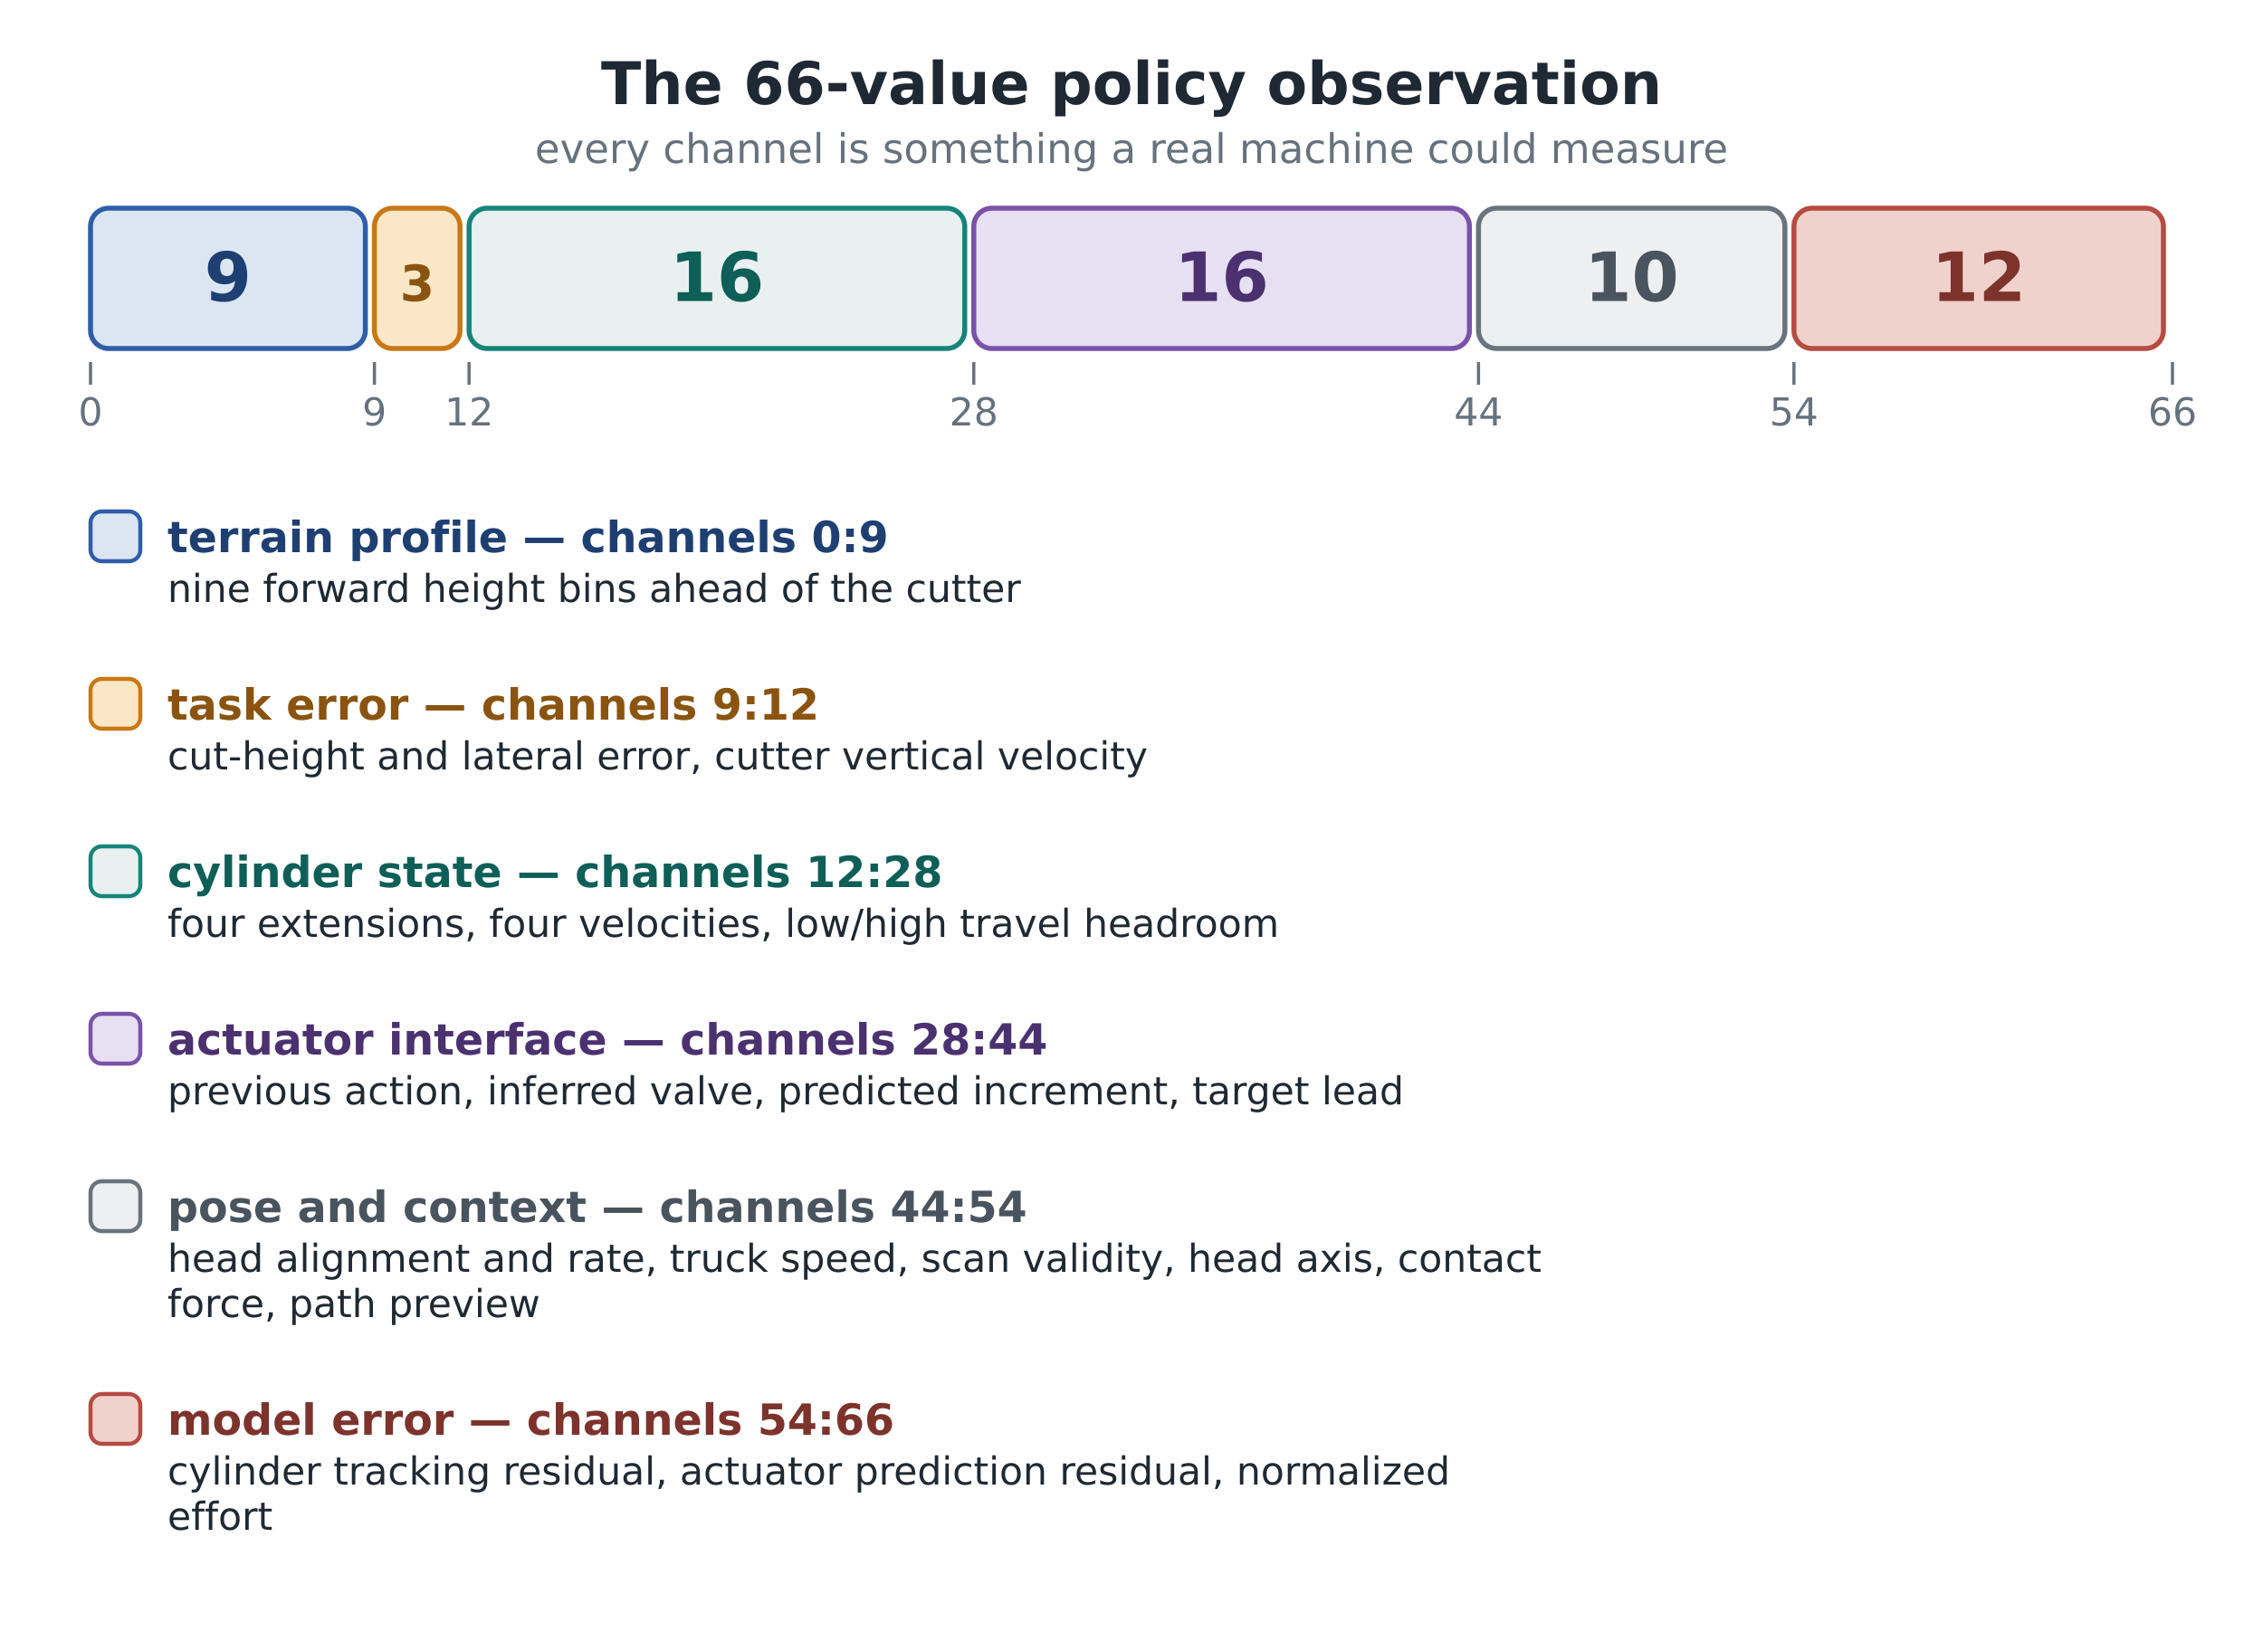
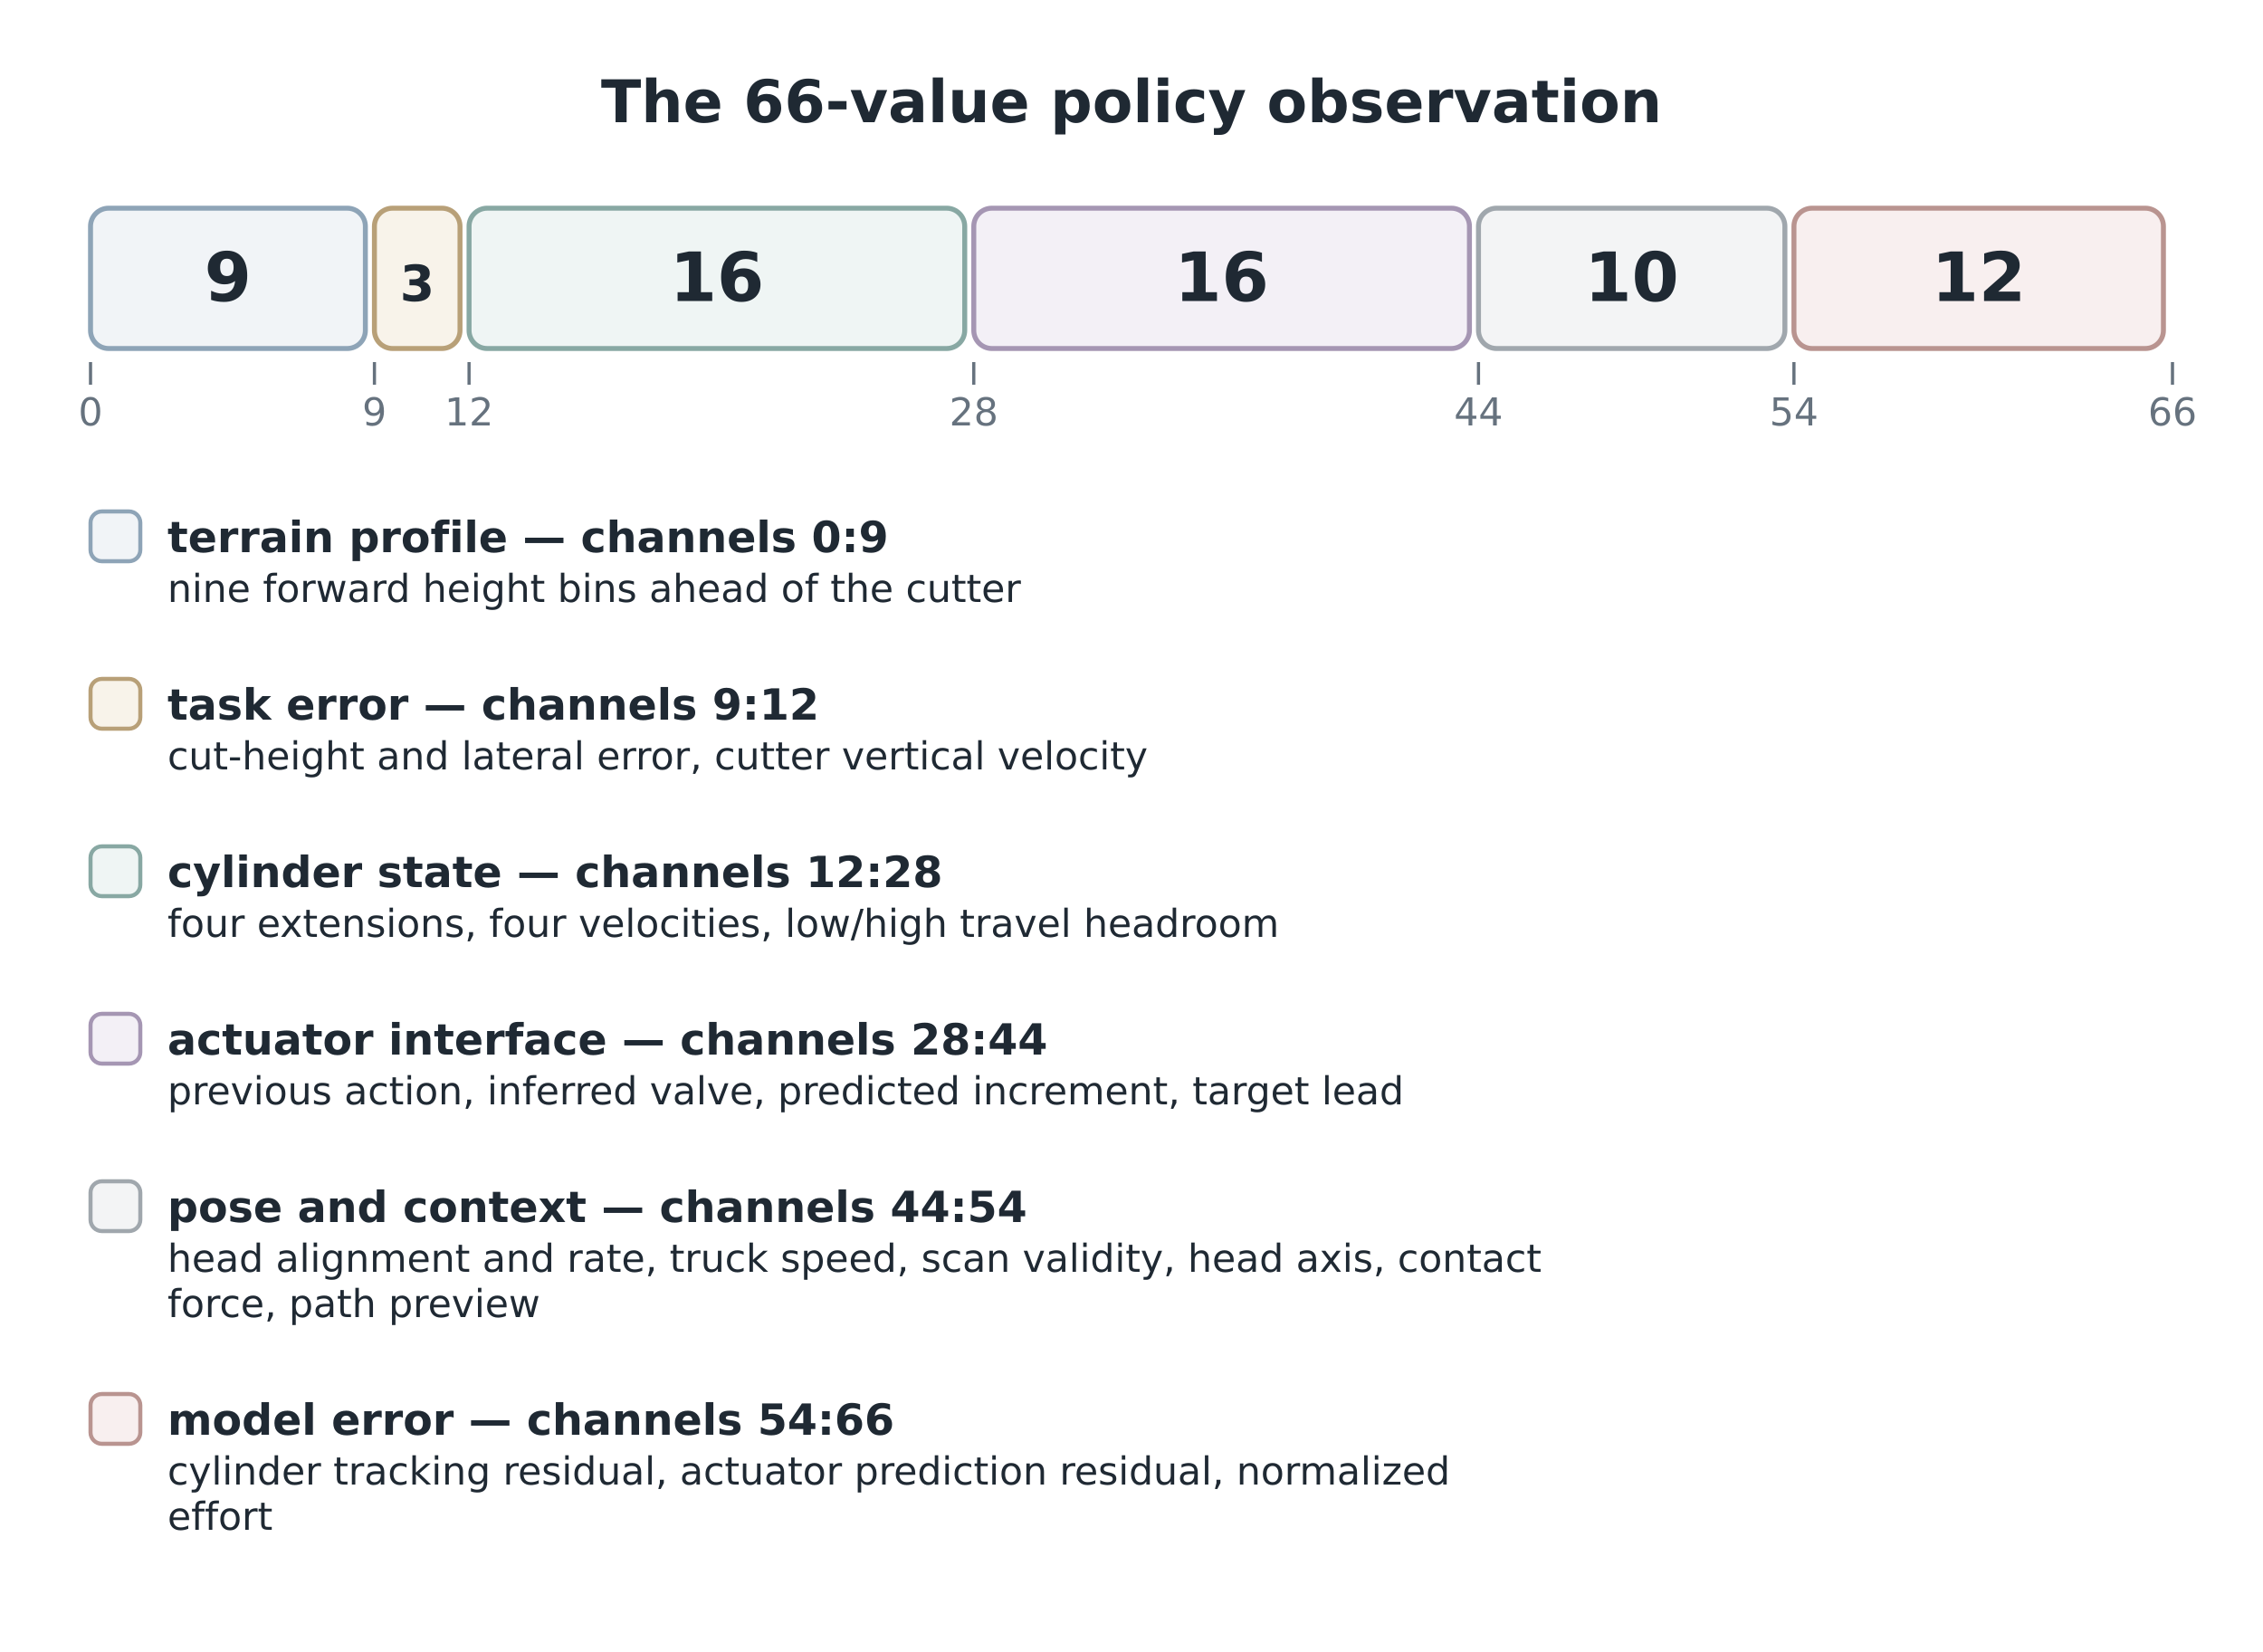
<svg xmlns="http://www.w3.org/2000/svg" width="1000" height="730" viewBox="0 0 1000 730">
  <rect width="1000" height="730" fill="#FFFFFF" />
  <defs>
    <marker id="arrowhead" markerWidth="9" markerHeight="7" refX="8.5" refY="3.5" orient="auto">
      <polygon points="0 0, 9 3.5, 0 7" fill="#1F2933" />
    </marker>
    <marker id="arrowgray" markerWidth="9" markerHeight="7" refX="8.5" refY="3.5" orient="auto">
      <polygon points="0 0, 9 3.5, 0 7" fill="#69737D" />
    </marker>
    <marker id="arrowpurple" markerWidth="9" markerHeight="7" refX="8.5" refY="3.5" orient="auto">
      <polygon points="0 0, 9 3.5, 0 7" fill="#7A52A8" />
    </marker>
+     <marker id="arrowblue" markerWidth="9" markerHeight="7" refX="8.5" refY="3.5" orient="auto">
+       <polygon points="0 0, 9 3.5, 0 7" fill="#2F5DA8" />
+     </marker>
+     <marker id="arroworange" markerWidth="9" markerHeight="7" refX="8.5" refY="3.5" orient="auto">
+       <polygon points="0 0, 9 3.5, 0 7" fill="#C97816" />
+     </marker>
+     <marker id="arrowteal" markerWidth="9" markerHeight="7" refX="8.5" refY="3.5" orient="auto">
+       <polygon points="0 0, 9 3.5, 0 7" fill="#16847A" />
+     </marker>
  </defs>
-   <text x="500" y="46" font-family="DejaVu Sans, Arial, sans-serif" font-size="26" fill="#1F2933" font-weight="bold" font-style="normal" text-anchor="middle">The 66-value policy observation</text>
-   <text x="500" y="72" font-family="DejaVu Sans, Arial, sans-serif" font-size="18" fill="#66727E" font-weight="normal" font-style="normal" text-anchor="middle">every channel is something a real machine could measure</text>
-   <rect x="40.0" y="92" width="121.455" height="62" rx="8" ry="8" fill="#DCE6F2" stroke="#2F5DA8" stroke-width="2.2" />
-   <text x="100.727" y="133" font-family="DejaVu Sans, Arial, sans-serif" font-size="30" fill="#1e3f72" font-weight="bold" font-style="normal" text-anchor="middle">9</text>
+   <text x="500" y="54" font-family="DejaVu Sans, Arial, sans-serif" font-size="26" fill="#1F2933" font-weight="bold" font-style="normal" text-anchor="middle">The 66-value policy observation</text>
+   <rect x="40.0" y="92" width="121.455" height="62" rx="8" ry="8" fill="#F1F4F7" stroke="#8EA4B7" stroke-width="2.2" />
+   <text x="100.727" y="133" font-family="DejaVu Sans, Arial, sans-serif" font-size="30" fill="#1F2933" font-weight="bold" font-style="normal" text-anchor="middle">9</text>
  <line x1="40.0" y1="160" x2="40.0" y2="170" stroke="#66727E" stroke-width="1.4" />
  <text x="40.0" y="188" font-family="DejaVu Sans, Arial, sans-serif" font-size="17" fill="#66727E" font-weight="normal" font-style="normal" text-anchor="middle">0</text>
-   <rect x="165.455" y="92" width="37.818" height="62" rx="8" ry="8" fill="#FBE7C6" stroke="#C97816" stroke-width="2.2" />
-   <text x="184.364" y="133" font-family="DejaVu Sans, Arial, sans-serif" font-size="22" fill="#8a5410" font-weight="bold" font-style="normal" text-anchor="middle">3</text>
+   <rect x="165.455" y="92" width="37.818" height="62" rx="8" ry="8" fill="#F8F3EA" stroke="#B8A078" stroke-width="2.2" />
+   <text x="184.364" y="133" font-family="DejaVu Sans, Arial, sans-serif" font-size="22" fill="#1F2933" font-weight="bold" font-style="normal" text-anchor="middle">3</text>
  <line x1="165.455" y1="160" x2="165.455" y2="170" stroke="#66727E" stroke-width="1.4" />
  <text x="165.455" y="188" font-family="DejaVu Sans, Arial, sans-serif" font-size="17" fill="#66727E" font-weight="normal" font-style="normal" text-anchor="middle">9</text>
-   <rect x="207.273" y="92" width="219.03" height="62" rx="8" ry="8" fill="#E8F1EF" stroke="#16847A" stroke-width="2.2" />
-   <text x="316.788" y="133" font-family="DejaVu Sans, Arial, sans-serif" font-size="30" fill="#0e5f58" font-weight="bold" font-style="normal" text-anchor="middle">16</text>
+   <rect x="207.273" y="92" width="219.03" height="62" rx="8" ry="8" fill="#EFF5F4" stroke="#88A8A3" stroke-width="2.2" />
+   <text x="316.788" y="133" font-family="DejaVu Sans, Arial, sans-serif" font-size="30" fill="#1F2933" font-weight="bold" font-style="normal" text-anchor="middle">16</text>
  <line x1="207.273" y1="160" x2="207.273" y2="170" stroke="#66727E" stroke-width="1.4" />
  <text x="207.273" y="188" font-family="DejaVu Sans, Arial, sans-serif" font-size="17" fill="#66727E" font-weight="normal" font-style="normal" text-anchor="middle">12</text>
-   <rect x="430.303" y="92" width="219.03" height="62" rx="8" ry="8" fill="#E7DFF2" stroke="#7A52A8" stroke-width="2.2" />
-   <text x="539.818" y="133" font-family="DejaVu Sans, Arial, sans-serif" font-size="30" fill="#4b3170" font-weight="bold" font-style="normal" text-anchor="middle">16</text>
+   <rect x="430.303" y="92" width="219.03" height="62" rx="8" ry="8" fill="#F3F0F6" stroke="#A596B3" stroke-width="2.2" />
+   <text x="539.818" y="133" font-family="DejaVu Sans, Arial, sans-serif" font-size="30" fill="#1F2933" font-weight="bold" font-style="normal" text-anchor="middle">16</text>
  <line x1="430.303" y1="160" x2="430.303" y2="170" stroke="#66727E" stroke-width="1.4" />
  <text x="430.303" y="188" font-family="DejaVu Sans, Arial, sans-serif" font-size="17" fill="#66727E" font-weight="normal" font-style="normal" text-anchor="middle">28</text>
-   <rect x="653.333" y="92" width="135.394" height="62" rx="8" ry="8" fill="#EDEFF1" stroke="#69737D" stroke-width="2.2" />
-   <text x="721.03" y="133" font-family="DejaVu Sans, Arial, sans-serif" font-size="30" fill="#4a545e" font-weight="bold" font-style="normal" text-anchor="middle">10</text>
+   <rect x="653.333" y="92" width="135.394" height="62" rx="8" ry="8" fill="#F3F4F5" stroke="#A0A7AD" stroke-width="2.2" />
+   <text x="721.03" y="133" font-family="DejaVu Sans, Arial, sans-serif" font-size="30" fill="#1F2933" font-weight="bold" font-style="normal" text-anchor="middle">10</text>
  <line x1="653.333" y1="160" x2="653.333" y2="170" stroke="#66727E" stroke-width="1.4" />
  <text x="653.333" y="188" font-family="DejaVu Sans, Arial, sans-serif" font-size="17" fill="#66727E" font-weight="normal" font-style="normal" text-anchor="middle">44</text>
-   <rect x="792.727" y="92" width="163.273" height="62" rx="8" ry="8" fill="#F0D2CD" stroke="#B64B42" stroke-width="2.2" />
-   <text x="874.364" y="133" font-family="DejaVu Sans, Arial, sans-serif" font-size="30" fill="#7d332c" font-weight="bold" font-style="normal" text-anchor="middle">12</text>
+   <rect x="792.727" y="92" width="163.273" height="62" rx="8" ry="8" fill="#F8EFEF" stroke="#B99490" stroke-width="2.2" />
+   <text x="874.364" y="133" font-family="DejaVu Sans, Arial, sans-serif" font-size="30" fill="#1F2933" font-weight="bold" font-style="normal" text-anchor="middle">12</text>
  <line x1="792.727" y1="160" x2="792.727" y2="170" stroke="#66727E" stroke-width="1.4" />
  <text x="792.727" y="188" font-family="DejaVu Sans, Arial, sans-serif" font-size="17" fill="#66727E" font-weight="normal" font-style="normal" text-anchor="middle">54</text>
  <line x1="960" y1="160" x2="960" y2="170" stroke="#66727E" stroke-width="1.4" />
  <text x="960" y="188" font-family="DejaVu Sans, Arial, sans-serif" font-size="17" fill="#66727E" font-weight="normal" font-style="normal" text-anchor="middle">66</text>
-   <rect x="40" y="226" width="22" height="22" rx="5" ry="5" fill="#DCE6F2" stroke="#2F5DA8" stroke-width="1.8" />
-   <text x="74" y="244" font-family="DejaVu Sans, Arial, sans-serif" font-size="19" fill="#1e3f72" font-weight="bold" font-style="normal" text-anchor="start">terrain profile — channels 0:9</text>
+   <rect x="40" y="226" width="22" height="22" rx="5" ry="5" fill="#F1F4F7" stroke="#8EA4B7" stroke-width="1.8" />
+   <text x="74" y="244" font-family="DejaVu Sans, Arial, sans-serif" font-size="19" fill="#1F2933" font-weight="bold" font-style="normal" text-anchor="start">terrain profile — channels 0:9</text>
  <text x="74" y="266" font-family="DejaVu Sans, Arial, sans-serif" font-size="17" fill="#1F2933" font-weight="normal" font-style="normal" text-anchor="start">nine forward height bins ahead of the cutter</text>
-   <rect x="40" y="300" width="22" height="22" rx="5" ry="5" fill="#FBE7C6" stroke="#C97816" stroke-width="1.8" />
-   <text x="74" y="318" font-family="DejaVu Sans, Arial, sans-serif" font-size="19" fill="#8a5410" font-weight="bold" font-style="normal" text-anchor="start">task error — channels 9:12</text>
+   <rect x="40" y="300" width="22" height="22" rx="5" ry="5" fill="#F8F3EA" stroke="#B8A078" stroke-width="1.8" />
+   <text x="74" y="318" font-family="DejaVu Sans, Arial, sans-serif" font-size="19" fill="#1F2933" font-weight="bold" font-style="normal" text-anchor="start">task error — channels 9:12</text>
  <text x="74" y="340" font-family="DejaVu Sans, Arial, sans-serif" font-size="17" fill="#1F2933" font-weight="normal" font-style="normal" text-anchor="start">cut-height and lateral error, cutter vertical velocity</text>
-   <rect x="40" y="374" width="22" height="22" rx="5" ry="5" fill="#E8F1EF" stroke="#16847A" stroke-width="1.8" />
-   <text x="74" y="392" font-family="DejaVu Sans, Arial, sans-serif" font-size="19" fill="#0e5f58" font-weight="bold" font-style="normal" text-anchor="start">cylinder state — channels 12:28</text>
+   <rect x="40" y="374" width="22" height="22" rx="5" ry="5" fill="#EFF5F4" stroke="#88A8A3" stroke-width="1.8" />
+   <text x="74" y="392" font-family="DejaVu Sans, Arial, sans-serif" font-size="19" fill="#1F2933" font-weight="bold" font-style="normal" text-anchor="start">cylinder state — channels 12:28</text>
  <text x="74" y="414" font-family="DejaVu Sans, Arial, sans-serif" font-size="17" fill="#1F2933" font-weight="normal" font-style="normal" text-anchor="start">four extensions, four velocities, low/high travel headroom</text>
-   <rect x="40" y="448" width="22" height="22" rx="5" ry="5" fill="#E7DFF2" stroke="#7A52A8" stroke-width="1.8" />
-   <text x="74" y="466" font-family="DejaVu Sans, Arial, sans-serif" font-size="19" fill="#4b3170" font-weight="bold" font-style="normal" text-anchor="start">actuator interface — channels 28:44</text>
+   <rect x="40" y="448" width="22" height="22" rx="5" ry="5" fill="#F3F0F6" stroke="#A596B3" stroke-width="1.8" />
+   <text x="74" y="466" font-family="DejaVu Sans, Arial, sans-serif" font-size="19" fill="#1F2933" font-weight="bold" font-style="normal" text-anchor="start">actuator interface — channels 28:44</text>
  <text x="74" y="488" font-family="DejaVu Sans, Arial, sans-serif" font-size="17" fill="#1F2933" font-weight="normal" font-style="normal" text-anchor="start">previous action, inferred valve, predicted increment, target lead</text>
-   <rect x="40" y="522" width="22" height="22" rx="5" ry="5" fill="#EDEFF1" stroke="#69737D" stroke-width="1.8" />
-   <text x="74" y="540" font-family="DejaVu Sans, Arial, sans-serif" font-size="19" fill="#4a545e" font-weight="bold" font-style="normal" text-anchor="start">pose and context — channels 44:54</text>
+   <rect x="40" y="522" width="22" height="22" rx="5" ry="5" fill="#F3F4F5" stroke="#A0A7AD" stroke-width="1.8" />
+   <text x="74" y="540" font-family="DejaVu Sans, Arial, sans-serif" font-size="19" fill="#1F2933" font-weight="bold" font-style="normal" text-anchor="start">pose and context — channels 44:54</text>
  <text x="74" y="562" font-family="DejaVu Sans, Arial, sans-serif" font-size="17" fill="#1F2933" font-weight="normal" font-style="normal" text-anchor="start">head alignment and rate, truck speed, scan validity, head axis, contact</text>
  <text x="74" y="582" font-family="DejaVu Sans, Arial, sans-serif" font-size="17" fill="#1F2933" font-weight="normal" font-style="normal" text-anchor="start">force, path preview</text>
-   <rect x="40" y="616" width="22" height="22" rx="5" ry="5" fill="#F0D2CD" stroke="#B64B42" stroke-width="1.8" />
-   <text x="74" y="634" font-family="DejaVu Sans, Arial, sans-serif" font-size="19" fill="#7d332c" font-weight="bold" font-style="normal" text-anchor="start">model error — channels 54:66</text>
+   <rect x="40" y="616" width="22" height="22" rx="5" ry="5" fill="#F8EFEF" stroke="#B99490" stroke-width="1.8" />
+   <text x="74" y="634" font-family="DejaVu Sans, Arial, sans-serif" font-size="19" fill="#1F2933" font-weight="bold" font-style="normal" text-anchor="start">model error — channels 54:66</text>
  <text x="74" y="656" font-family="DejaVu Sans, Arial, sans-serif" font-size="17" fill="#1F2933" font-weight="normal" font-style="normal" text-anchor="start">cylinder tracking residual, actuator prediction residual, normalized</text>
  <text x="74" y="676" font-family="DejaVu Sans, Arial, sans-serif" font-size="17" fill="#1F2933" font-weight="normal" font-style="normal" text-anchor="start">effort</text>
</svg>
